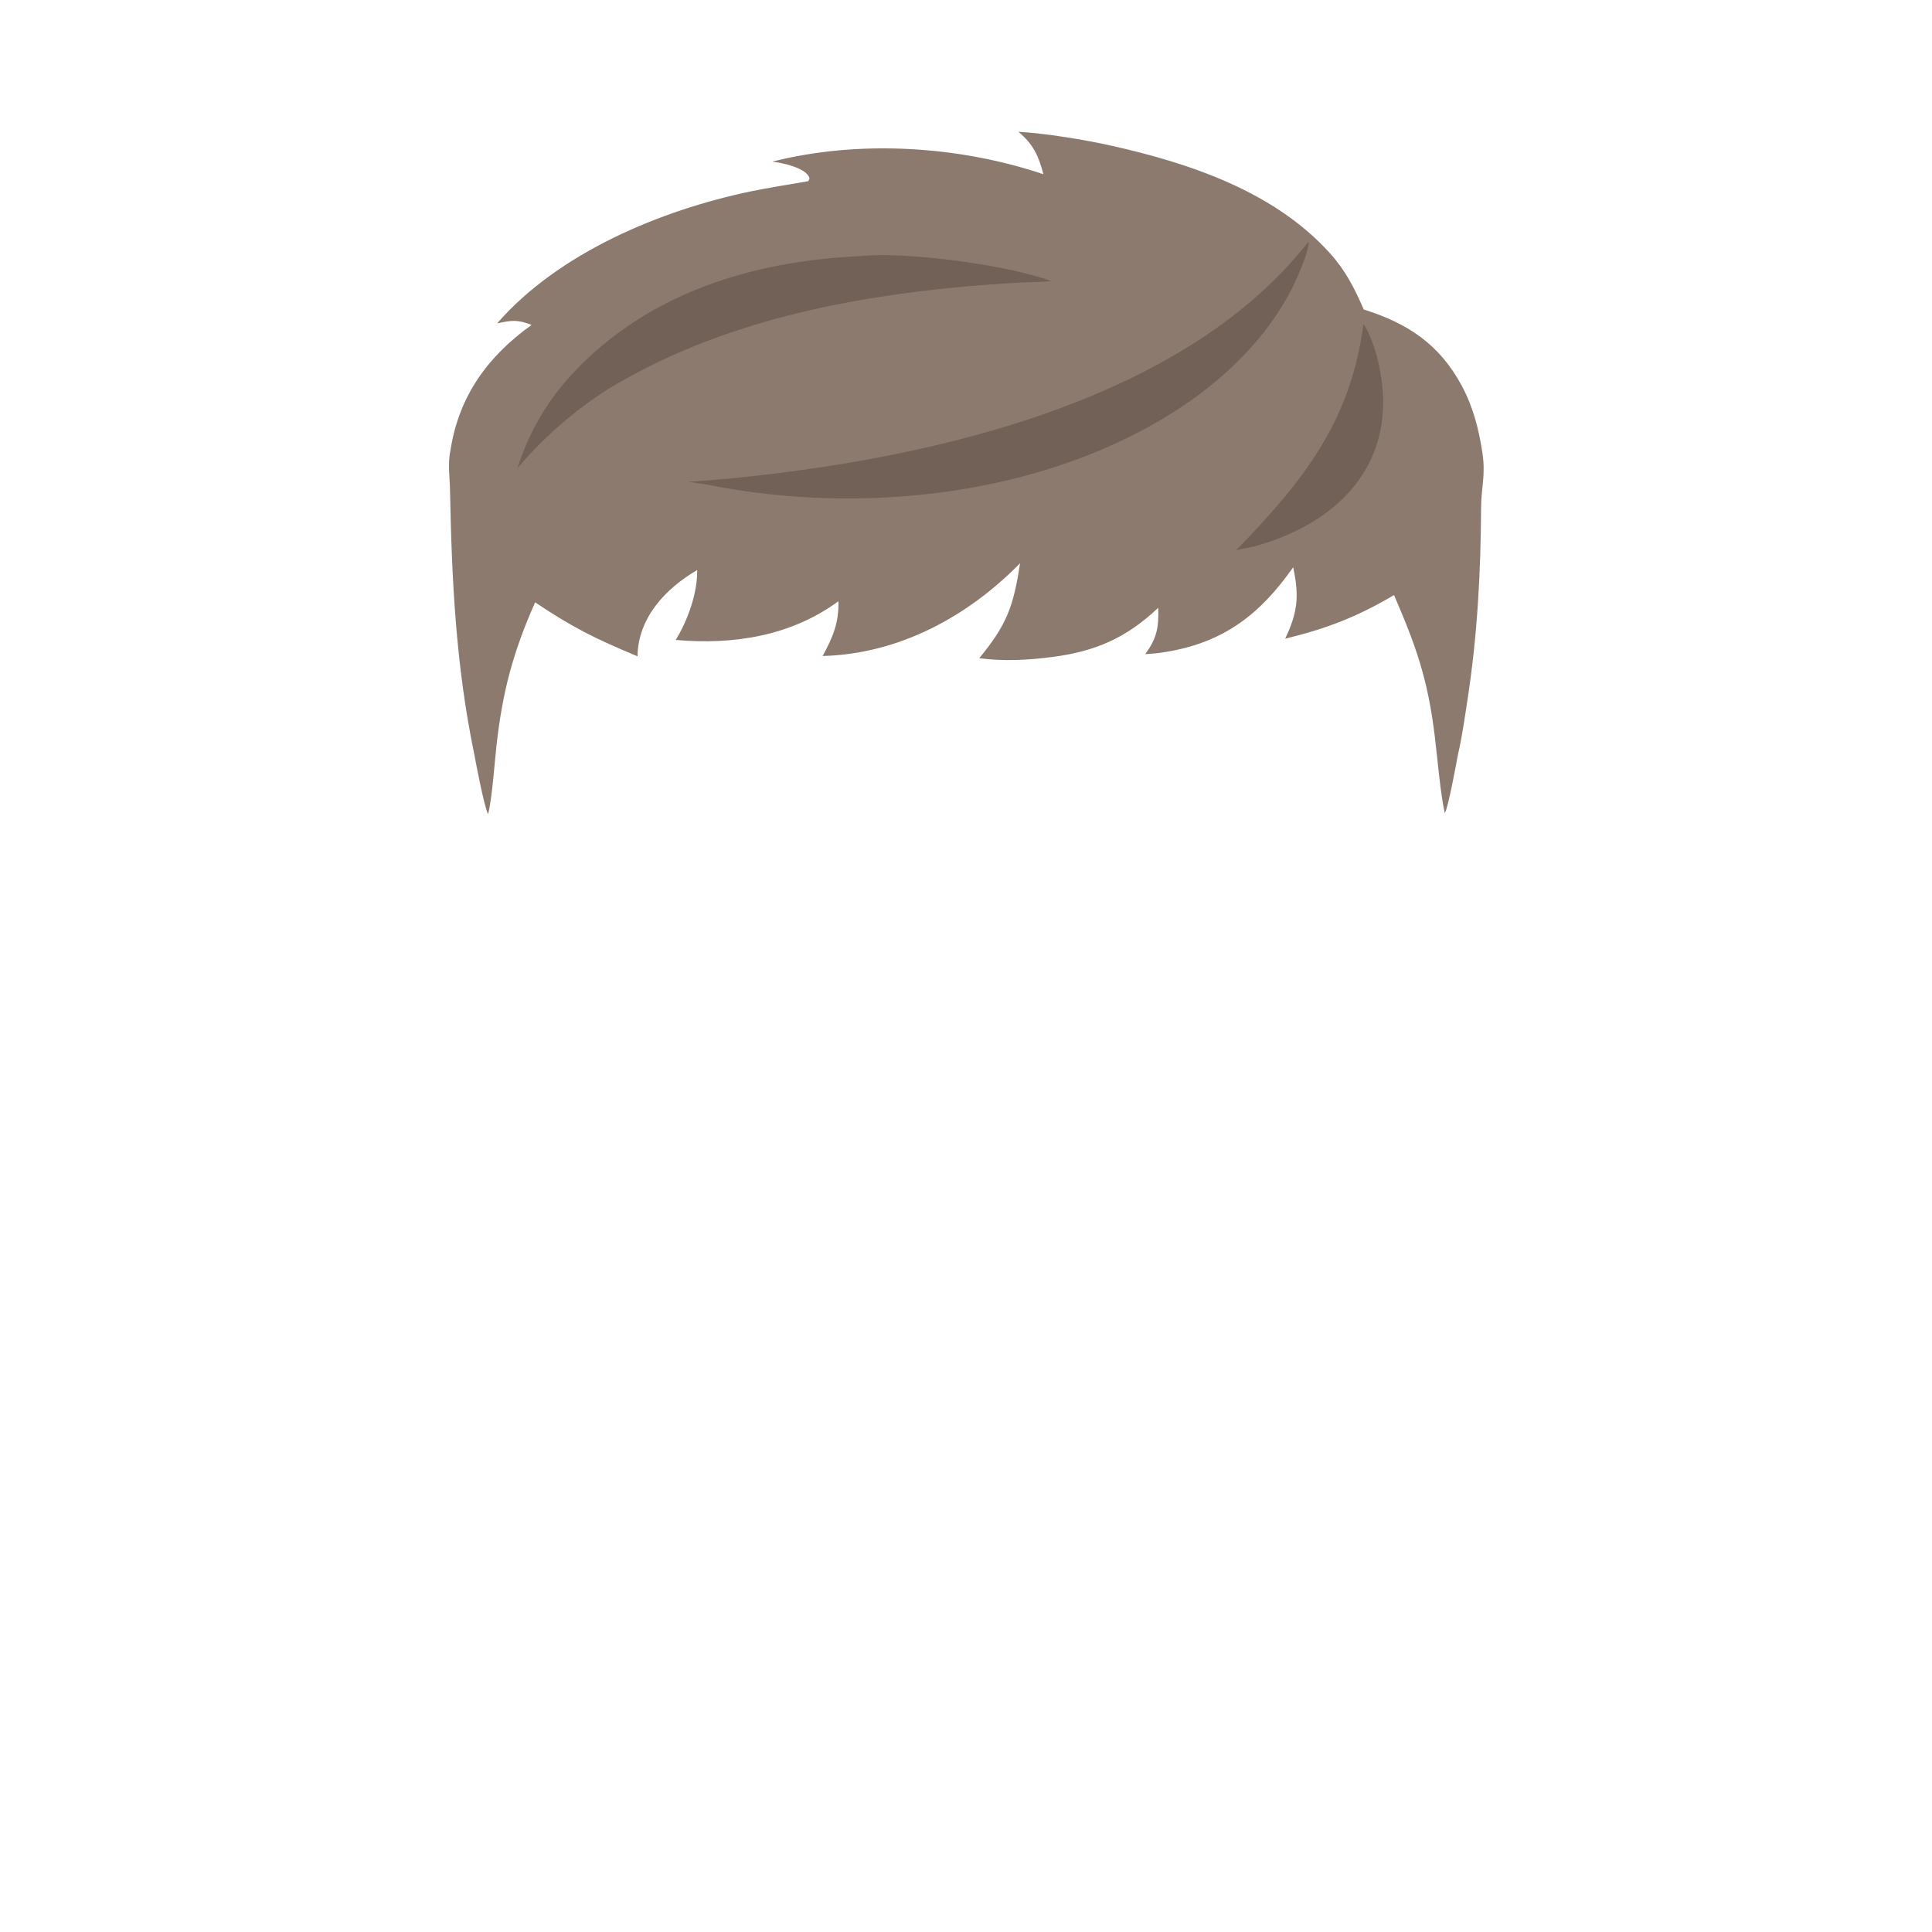
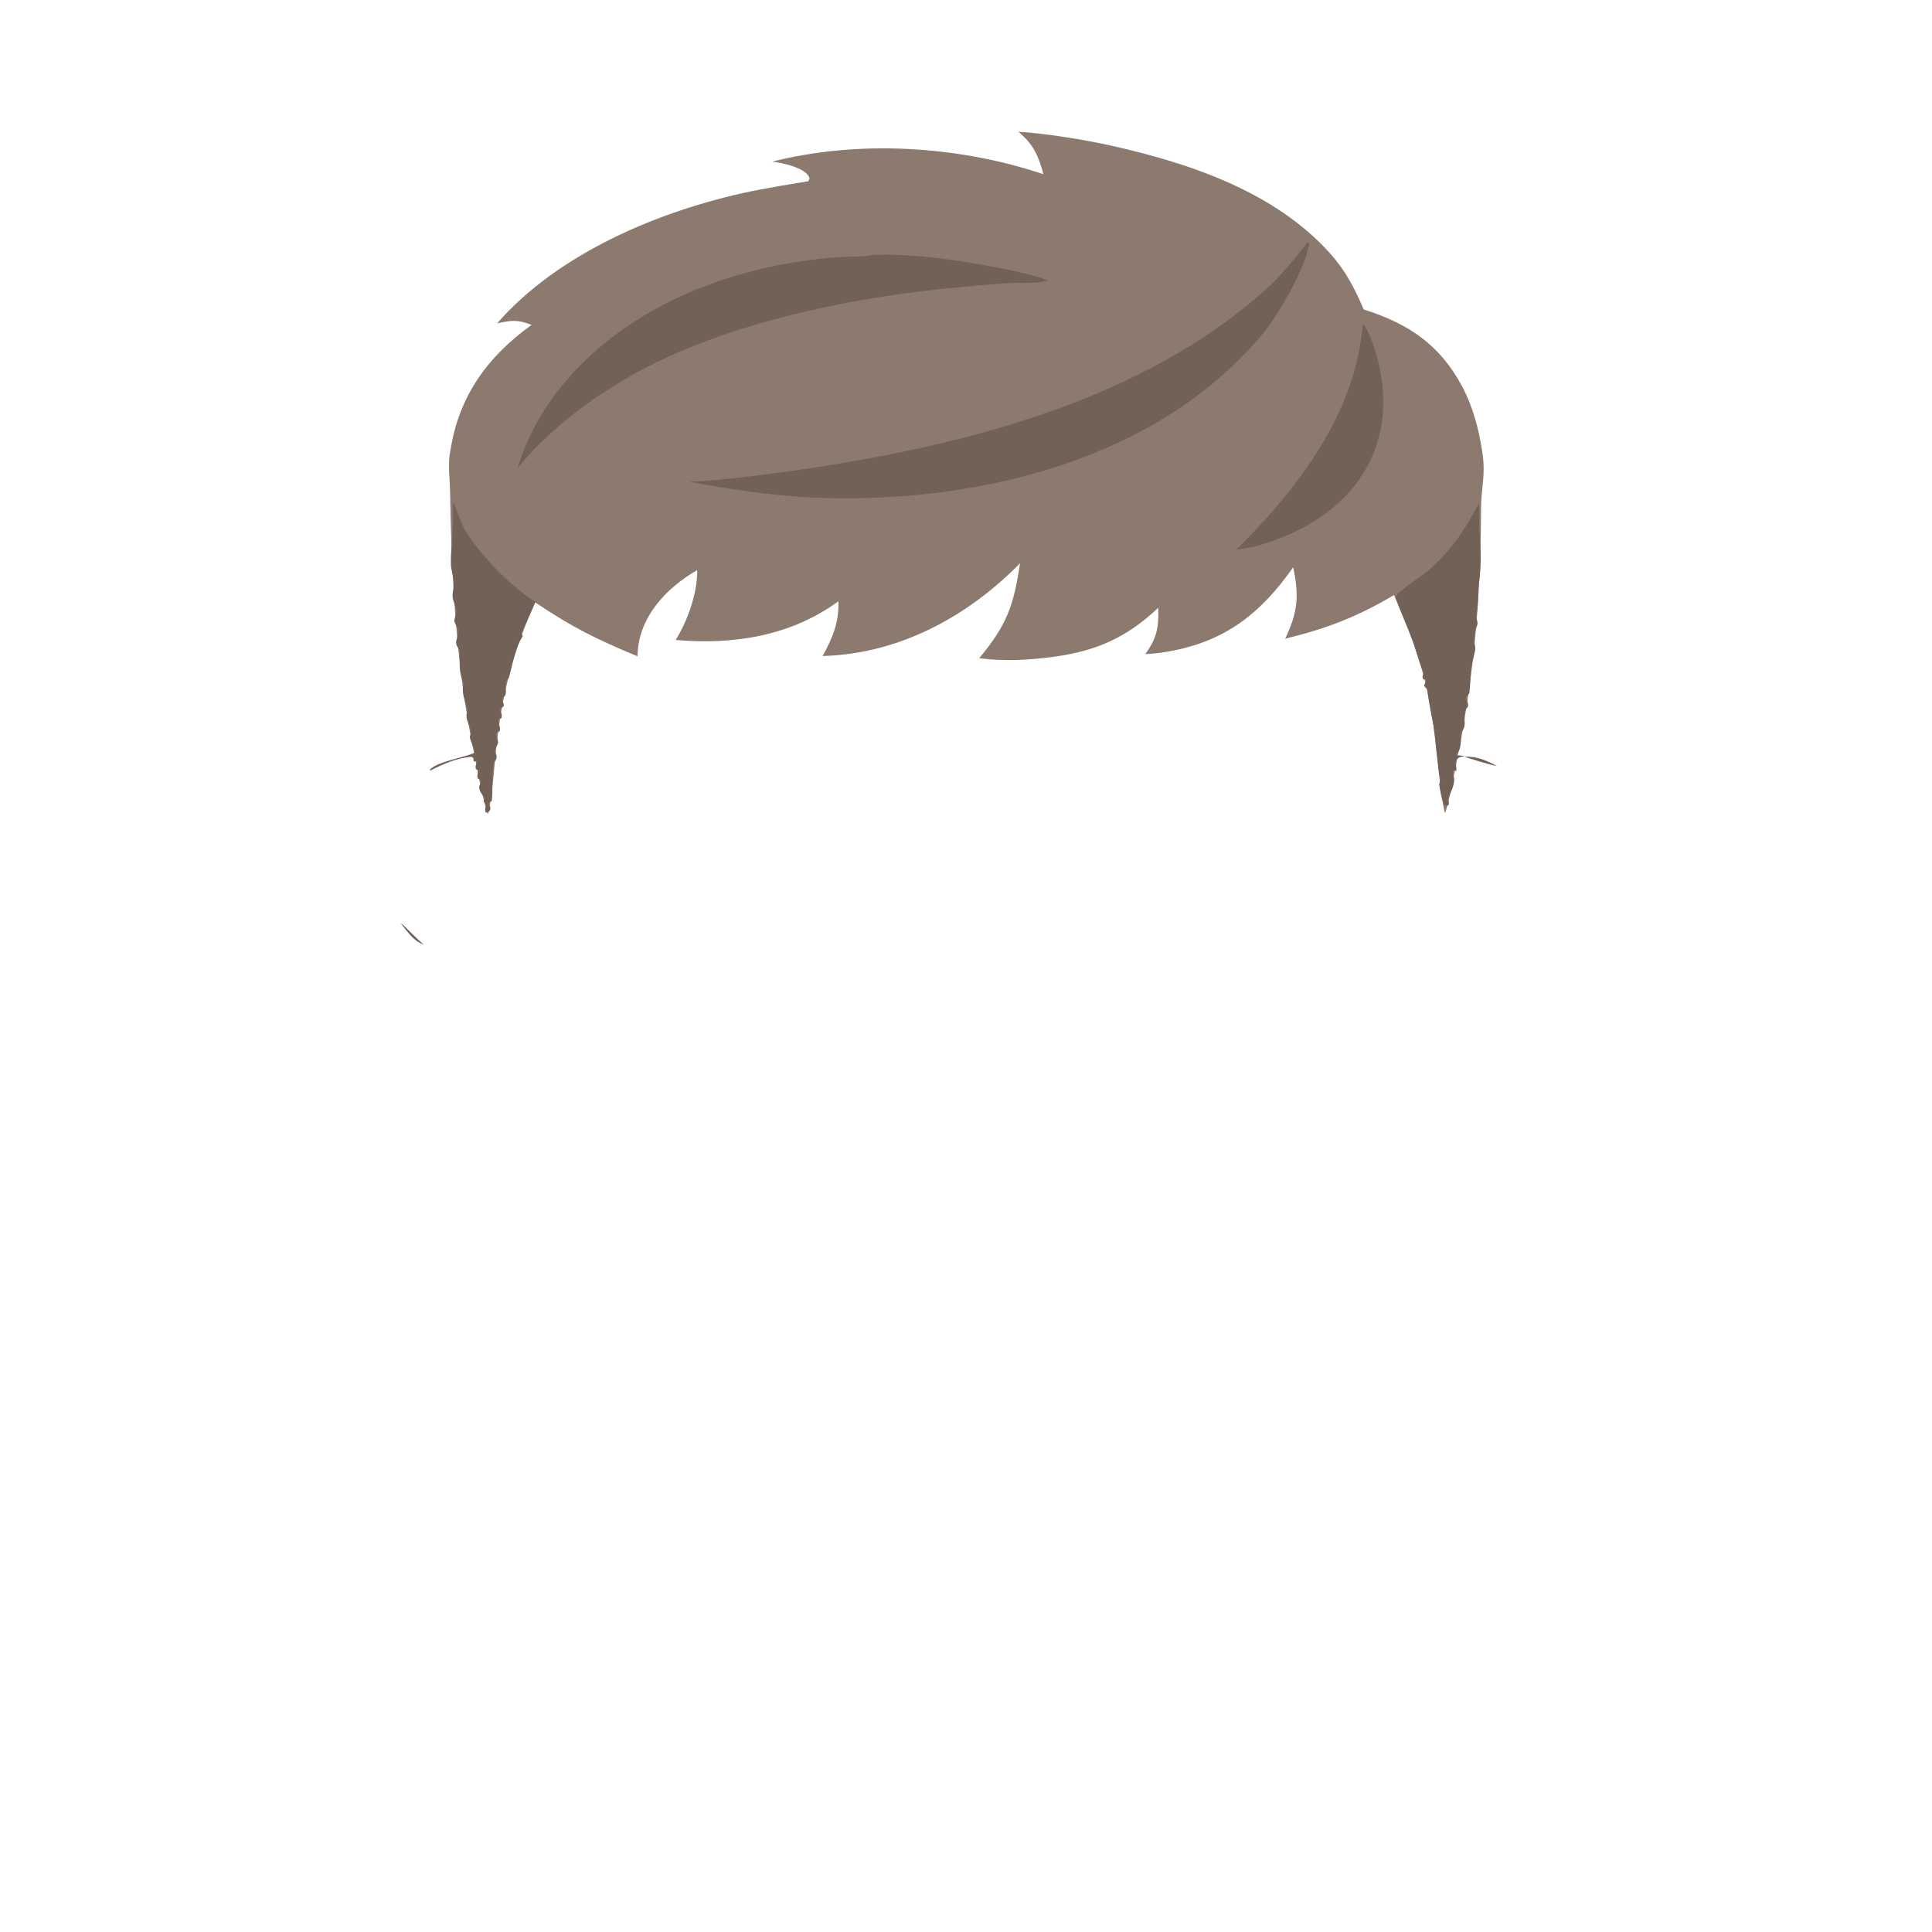
<svg xmlns="http://www.w3.org/2000/svg" version="1.1" viewBox="0 0 2048 2048" width="1024" height="1024">
  <path transform="translate(0,0)" fill="rgb(140,122,110)" d="M 1079.48 139.678 C 1108.04 141.354 1148.75 147.924 1176.86 154.167 C 1260.59 172.759 1350.99 202.944 1409.96 268.617 C 1426.45 286.978 1435.98 305.73 1445.59 328.049 C 1492.1 342.717 1526 364.807 1549.74 409.301 C 1561.64 431.613 1567.51 454.628 1571.33 479.453 C 1575.12 503.99 1570.11 516.335 1570.01 538.16 C 1569.69 606.922 1565.98 675.394 1555.36 743.42 C 1552.61 761.037 1549.65 782.637 1545.48 799.823 C 1543.82 809.003 1535.04 856.844 1531.53 861.982 C 1526.8 840.904 1523.75 803.577 1520.92 780.449 C 1513.5 719.866 1501.38 685.587 1477.72 630.795 C 1438.76 653.836 1406.64 666.236 1362.34 677.054 C 1375.46 649.243 1377.46 632.413 1370.82 601.374 C 1335.97 650.768 1298.16 680.611 1236.8 690.915 C 1229.27 692.236 1221.65 693.051 1214.01 693.355 C 1226.36 676.656 1228.48 664.816 1227.76 644.277 C 1194.35 675.987 1161.37 690.525 1115.42 696.432 C 1089.44 699.773 1064.22 701.172 1038.02 697.733 C 1067.27 662.357 1074.42 642.617 1081.3 597.061 C 1025.54 653.913 952.911 693.191 872.024 695.406 C 882.688 675.762 889.405 660.372 888.76 637.333 C 838.402 674.272 777.346 683.796 716.266 678.379 C 728.932 657.873 739.446 628.721 739.036 604.311 C 705.482 623.793 676.292 654.976 675.786 695.692 C 631.029 677.072 606.996 665.138 567.254 638.495 C 543.852 691.266 532.736 732.89 526.289 790.377 C 524.037 810.455 521.907 844.693 517.393 863.06 C 513.482 855.979 504.565 809.601 502.68 799.191 C 483.317 705.983 478.818 614.492 477.054 519.989 C 476.78 505.321 474.389 491.59 477.609 476.718 C 486.564 419.522 517.358 377.449 563.513 344.441 C 548.658 338.591 542.504 339.449 526.975 342.774 C 592.099 267.957 700.219 222.868 795.686 202.899 C 808.273 200.266 841.981 194.444 856.928 192.039 C 857.326 191.124 857.725 190.208 858.123 189.293 C 856.001 178.126 828.306 172.334 818.617 171.347 C 910.587 148.024 1016.36 154.517 1106.04 184.684 C 1101.04 165.515 1095.38 152.769 1079.48 139.678 z" />
-   <path transform="translate(0,0)" fill="rgb(114,97,86)" d="M 1386.56 256.851 L 1387.35 257.872 C 1386.16 267.221 1380.76 280.532 1377.02 289.493 C 1352.5 348.13 1305.06 396.415 1252.62 431.227 C 1110.63 525.487 914.597 546.866 750.23 513.841 C 743.393 512.58 736.441 511.715 729.548 510.773 C 758.576 508.832 787.546 506.098 816.425 502.574 C 1011.51 479.179 1259.34 418.573 1386.56 256.851 z" />
-   <path transform="translate(0,0)" fill="rgb(114,97,86)" d="M 912.622 271.436 C 959.827 266.366 1070.15 281.119 1114.2 298.025 C 1104.67 299.097 1091.76 298.982 1081.79 299.5 C 1060.81 300.678 1039.85 302.207 1018.92 304.088 C 894.971 315.713 769.83 341.295 660.533 403.119 C 619.99 425.396 577.877 461 548.462 496.514 C 560.057 459.348 580.082 424.831 606.629 396.355 C 687.233 309.893 798.174 276.685 912.622 271.436 z" />
-   <path transform="translate(0,0)" fill="rgb(114,97,86)" d="M 1445.27 343.689 C 1450.82 350.16 1457.09 368.649 1459.33 377.051 C 1487.25 481.902 1427.01 552.52 1329.23 579.337 L 1310.45 583.122 C 1381.18 510.613 1432 446.44 1445.27 343.689 z" />
+   <path transform="translate(0,0)" fill="rgb(114,97,86)" d="M 1386.44 256.639 L 1387.63 258.104 C 1384.75 282.865 1355.11 333.508 1339.74 352.266 C 1229.32 486.953 1038.27 533.17 870.93 527.801 C 830.984 526.519 792.105 521.321 752.744 514.658 C 745.459 513.299 738.141 512.101 730.886 510.608 C 746.167 510.39 778.977 506.974 795.675 504.908 C 985.779 481.394 1203.87 435.245 1348.18 300.898 C 1359.81 290.07 1376.28 269.185 1386.44 256.639 z" />
+   <path transform="translate(0,0)" fill="rgb(114,97,86)" d="M 924.703 270.333 C 970.819 268.14 1027.47 277.444 1072.79 286.692 C 1077.8 287.716 1109.43 295.409 1110.74 297.55 C 1093.63 301.351 1084.66 299.147 1068.91 300.144 C 1047.06 301.528 1023.7 303.745 1001.91 305.929 C 889.526 317.195 746.096 347.772 649.553 409.939 C 613.99 431.552 574.608 463.646 548.557 496.437 C 556.419 470.643 568.358 446.272 583.921 424.25 C 652.825 327.683 773.462 280.94 888.252 272.601 C 899.906 271.754 911.613 272.674 923.192 270.614 L 924.703 270.333 z" />
+   <path transform="translate(0,0)" fill="rgb(114,97,86)" d="M 1567.51 533.723 C 1568.8 539.932 1567.78 553.082 1568.22 559.972 C 1569.5 580.109 1570.71 598.011 1567.77 618.085 C 1566.23 628.587 1567.55 641.117 1564.78 651.953 C 1564.22 654.145 1566.96 659.466 1566.1 662.168 C 1562.25 672.148 1561.69 675.51 1563.86 685.997 C 1564.35 690.785 1559.35 705.044 1559.03 711.019 C 1558.62 718.798 1558.57 727.414 1557.54 734.904 C 1555.98 736.685 1555.25 737.569 1553.91 739.513 C 1555.24 743.012 1556.61 745.438 1556.11 749.076 C 1547.34 757.768 1557.77 767.609 1548.46 776.638 C 1547.66 777.413 1550.62 790.953 1545.13 798.064 L 1543.96 799.559 L 1544.44 800.874 C 1548.48 800.766 1549.09 800.645 1552.92 801.632 C 1538.11 802.733 1545.27 812.725 1543.56 817.308 L 1540.74 816.506 C 1539.99 818.599 1539.86 820.036 1540.79 822.478 C 1543.48 829.479 1538.12 839.277 1535.23 845.732 C 1533.83 848.875 1536.9 848.528 1535.52 853.528 C 1532.22 854.387 1533.73 854.607 1530.83 852.913 C 1528.53 849.347 1526.11 835.671 1525.57 831.075 C 1526.12 829.532 1526.68 827.994 1527.25 826.462 C 1524.33 819.943 1521.65 778.599 1519.43 768.143 C 1517.31 758.157 1514.01 741.16 1512.98 730.819 C 1509.14 726.69 1508.74 727.19 1511.7 722.562 C 1510.42 716.189 1509.95 722.667 1508.44 719.455 C 1506.58 715.479 1510.45 715.882 1508.26 710.948 C 1503.28 699.723 1500.71 687.032 1496.08 675.236 C 1490.72 661.57 1484.24 647.509 1479.5 633.91 C 1477.78 628.956 1508.23 610.125 1513.81 605.114 C 1539.06 582.468 1552.26 562.84 1567.51 533.723 z" />
+   <path transform="translate(0,0)" fill="rgb(114,97,86)" d="M 480.238 532.641 C 481.583 533.902 488.761 554.911 492.118 560.545 C 508.291 587.686 540.901 621.5 567.529 638.022 C 562.849 649.404 557.886 660.048 552.699 671.199 C 553.849 673.291 553.385 672.186 554.075 674.519 C 545.454 687.656 543.641 703.858 539.266 719.037 C 532.825 722.586 537.956 730.995 535.676 736.887 C 534.95 738.763 533.016 738.114 531.932 742.431 C 533.547 745.06 534.17 745.429 533.998 748.475 C 532.397 749.979 532.213 750.097 530.341 751.042 C 529.925 756.521 532.859 754.74 531.609 761.228 L 528.73 762.445 C 526.609 766.966 531.474 769.592 529.585 775.234 L 526.634 776.551 L 525.944 778.941 C 526.462 780.412 526.94 781.897 527.379 783.394 C 528.277 786.515 528.191 787.946 526.626 790.735 C 526.5 790.958 525.462 792.707 525.342 792.979 C 524.325 795.292 524.138 795.781 525.184 797.947 C 525.55 798.706 526.017 799.338 526.204 800.183 C 526.965 803.628 525.969 805.38 523.802 808.013 C 521.132 811.257 522.574 842.692 521.274 849.12 L 518.624 850.395 C 516.553 854.159 520.624 852.338 519.664 858.682 C 516.99 860.942 517.354 861.483 514.775 861.343 C 513.965 857.83 514.647 856.176 515.174 852.438 L 513.187 850.332 L 512.56 849.468 L 513.868 846.088 C 510.783 841.704 508.102 838.959 507.844 833.792 C 509.085 830.985 509.729 830.078 509.7 826.968 L 506.389 825.144 C 505.513 822.191 506.255 820.792 507.085 817.778 L 507.422 816.59 L 504.401 815.239 C 503.686 811.646 504.275 812.041 505.779 807.96 L 505.061 806.531 C 502.983 807.428 503.944 807.448 502.208 806.933 L 501.594 803.187 L 500.081 802.28 C 485.095 803.063 469.054 810.254 455.871 816.929 L 455.67 815.909 C 463.91 806.892 494.281 802.737 503.21 797.847 C 502.776 793.388 499.017 786.596 497.891 780.871 C 503.033 770.803 490.291 764.832 496.002 752.031 C 493.061 744.488 488.288 732.042 491.847 724.596 C 485.79 712.902 487.458 702.768 487.508 689.566 C 480.267 680.077 484.838 680.094 485.894 669.078 C 486.124 666.678 481.91 661.068 481.694 658.281 C 481.522 656.052 483.88 648.906 483.751 647.414 C 483.34 642.68 479.992 637.272 479.727 632.229 C 479.511 628.119 481.469 621.228 481.182 617.626 C 480.684 611.389 478.149 604.526 477.988 598.086 C 477.701 586.667 479.14 575.12 479.736 563.779 C 480.271 553.61 480.196 542.854 480.238 532.641 z" />
+   <path transform="translate(0,0)" fill="rgb(114,97,86)" d="M 1444.84 343.764 C 1450.92 350.23 1456.6 367.318 1459 375.828 C 1488.12 478.985 1427.78 552.652 1330.94 579.096 C 1324.08 580.662 1317.55 581.592 1310.6 582.65 C 1369.98 523.826 1426.97 451.258 1441.6 366.955 C 1442.99 358.951 1443.65 351.655 1444.84 343.764 z" />
+   <path transform="translate(0,0)" fill="rgb(114,97,86)" d="M 1552.4 802.186 C 1564.63 801.342 1576.44 806.313 1586.87 812.056 C 1579.75 810.92 1559.65 804.624 1552.4 802.186 z" />
+   <path transform="translate(0,0)" fill="rgb(114,97,86)" d="M 424.767 978.573 C 427.159 979.525 442.732 996.433 449.339 1001.26 C 438.81 998.069 431.253 986.965 424.767 978.573 z" />
</svg>
